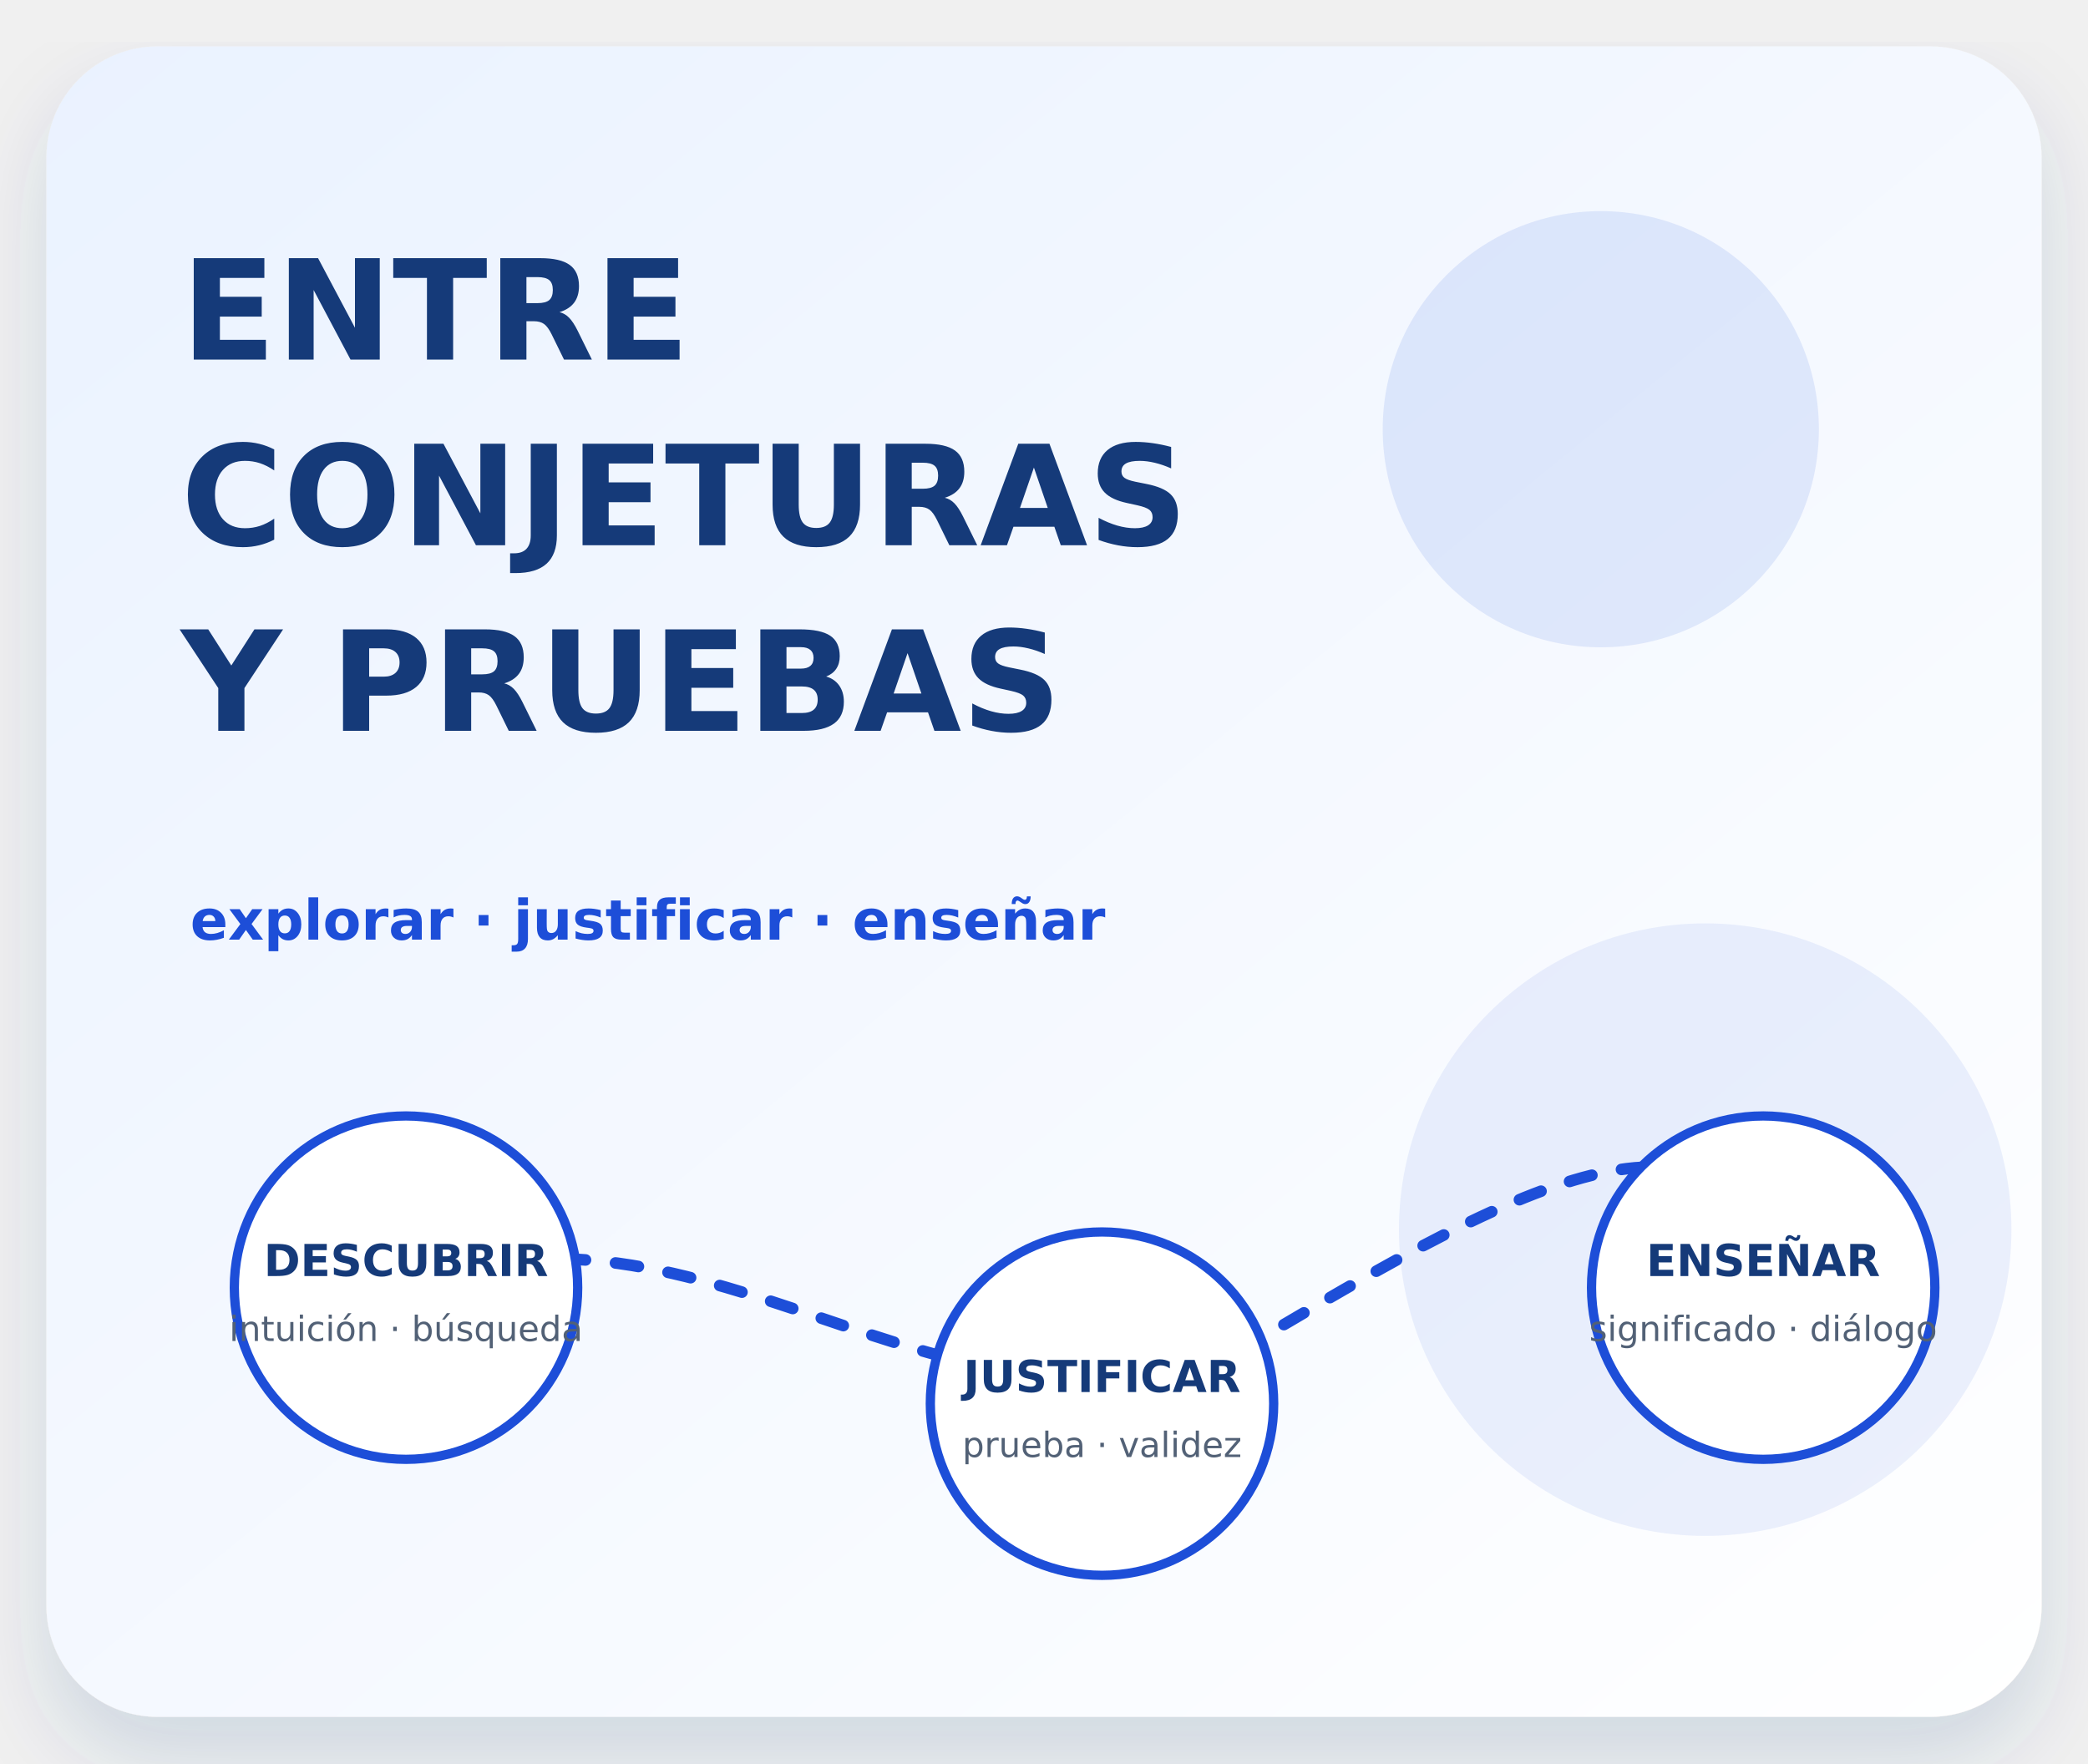
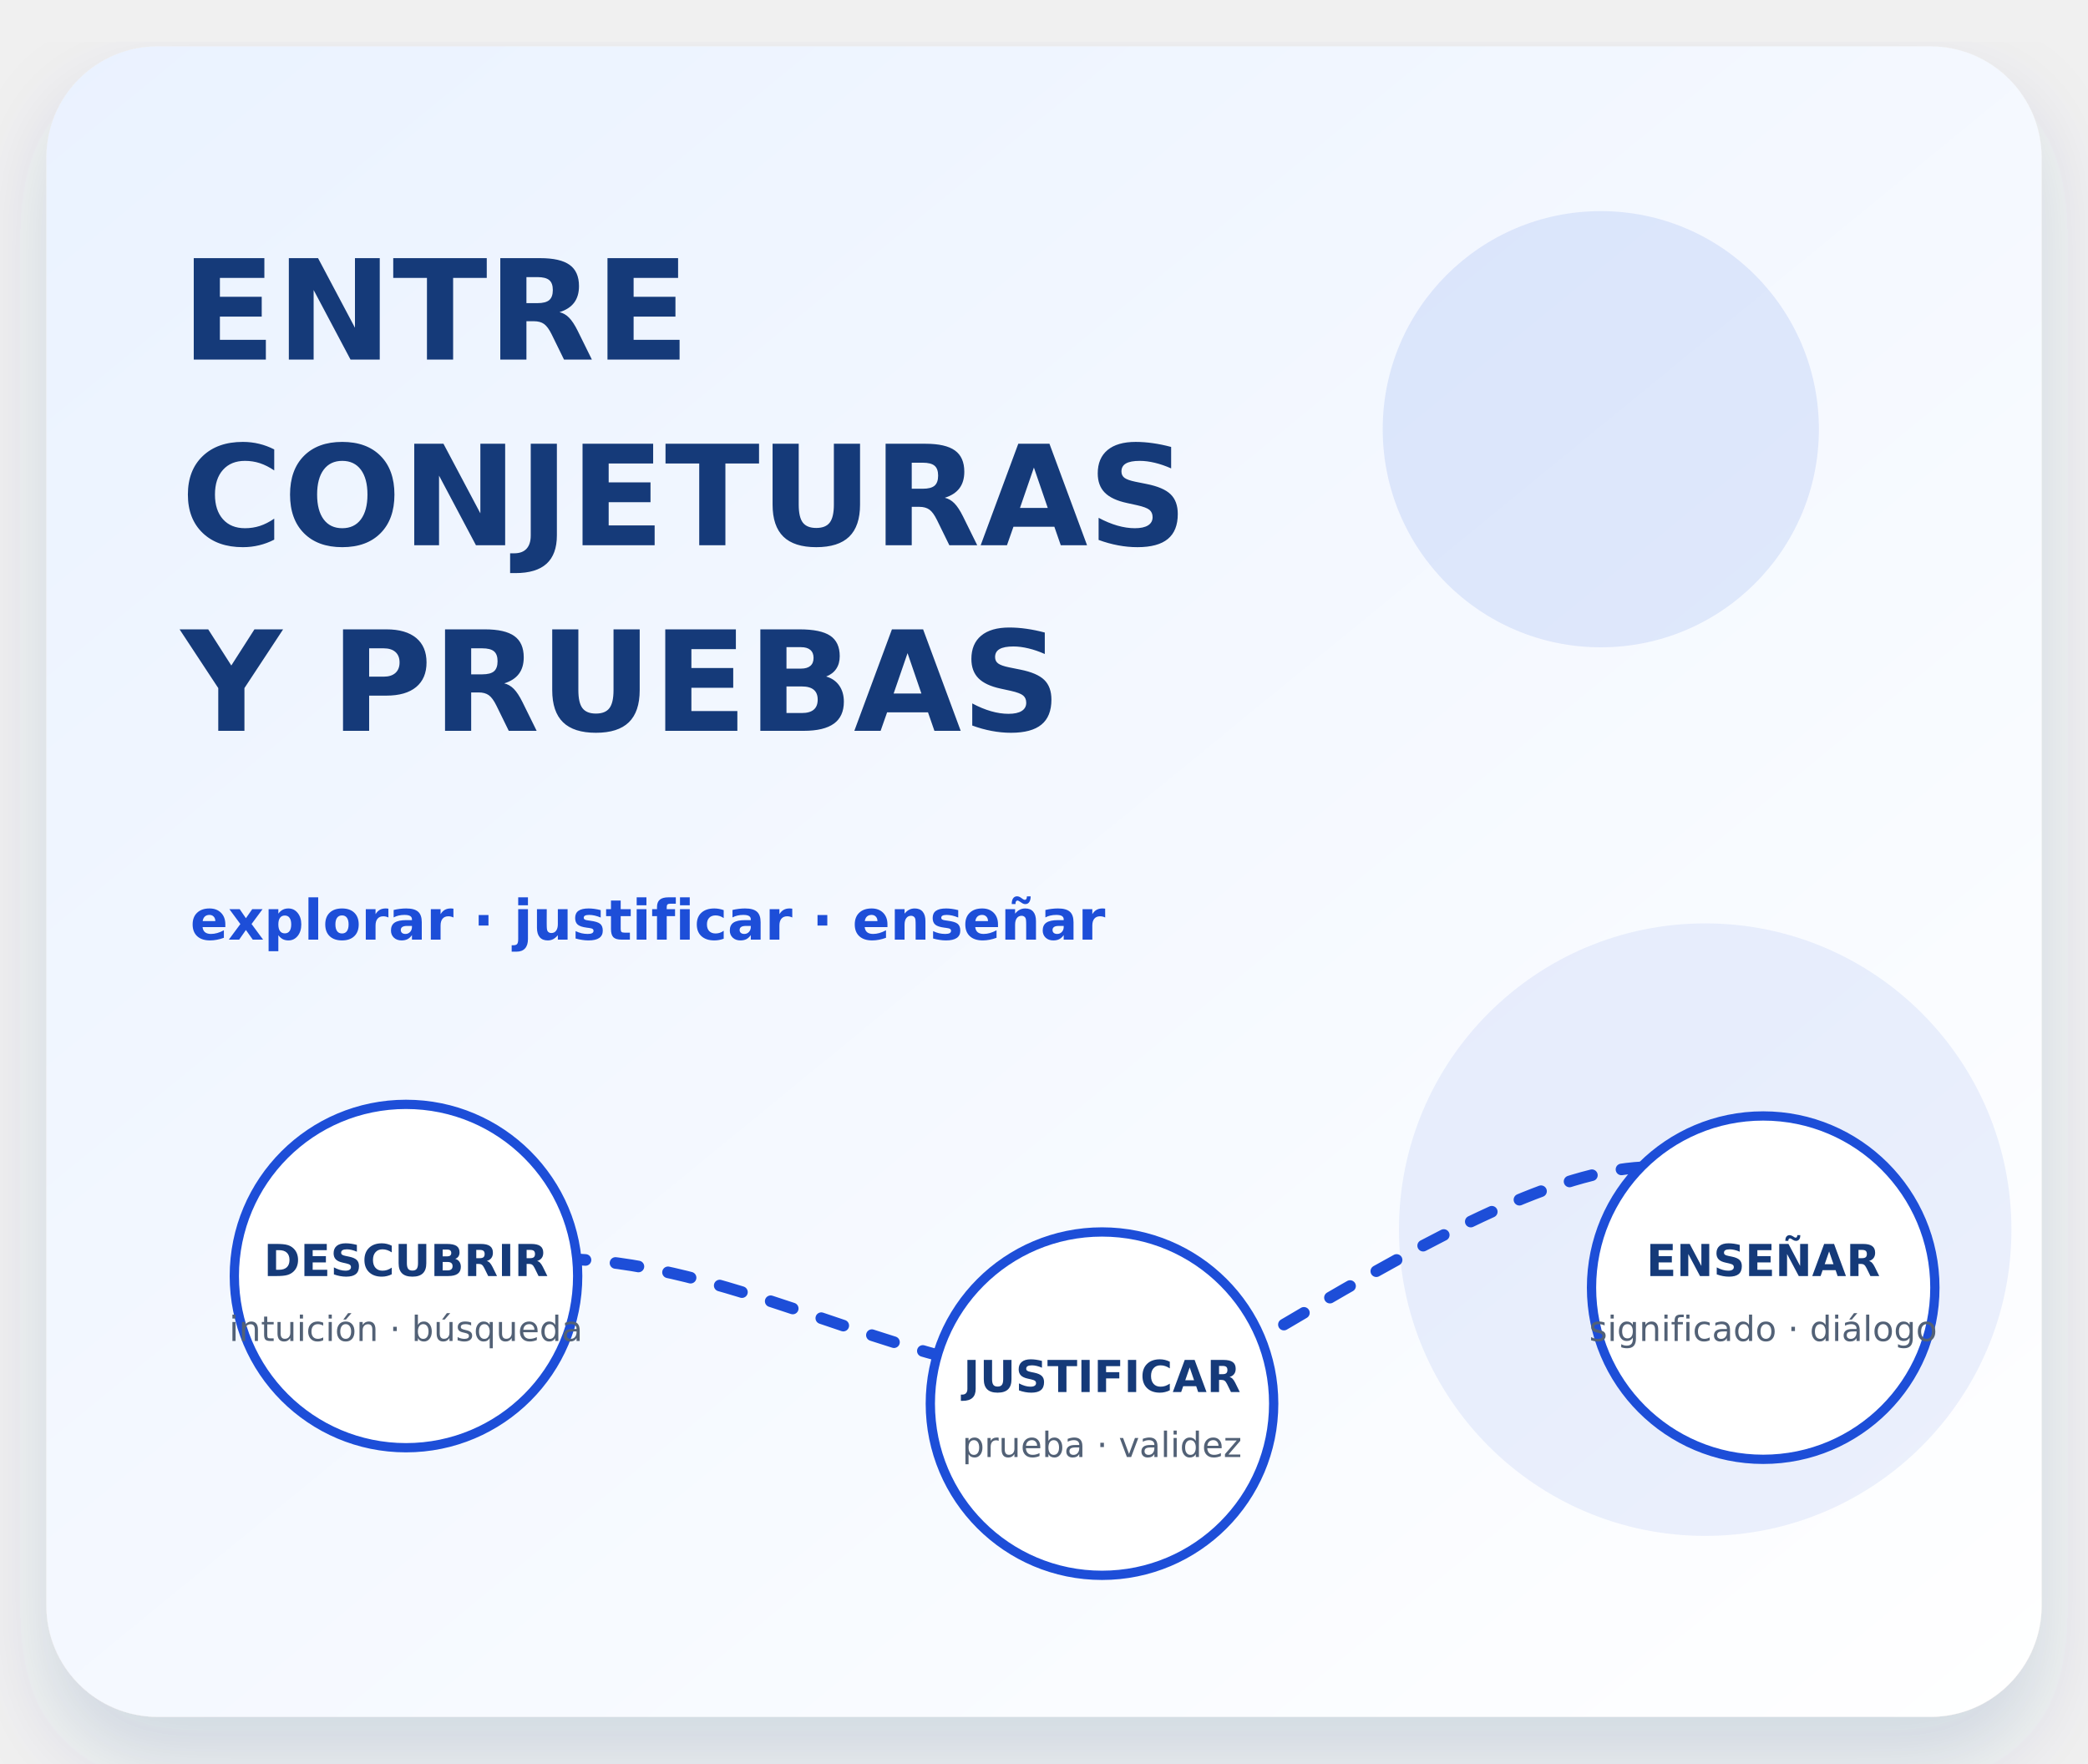
<svg xmlns="http://www.w3.org/2000/svg" viewBox="0 0 900 760">
  <defs>
    <linearGradient id="bg" x1="0" x2="1" y1="0" y2="1">
      <stop stop-color="#eaf2ff" />
      <stop offset="1" stop-color="#ffffff" />
    </linearGradient>
    <filter id="shadow" x="-20%" y="-20%" width="140%" height="140%">
      <feDropShadow dx="0" dy="18" stdDeviation="18" flood-color="#163d86" flood-opacity=".14" />
    </filter>
    <style>.title{font-family:DejaVu Sans,Arial,sans-serif;font-size:60px;font-weight:800;fill:#153a79}.small{font-family:DejaVu Sans,Arial,sans-serif;font-size:24px;font-weight:600;fill:#1d4ed8}.node{fill:#fff;stroke:#1d4ed8;stroke-width:4}.label{font-family:DejaVu Sans,Arial,sans-serif;font-size:19px;font-weight:700;fill:#153a79}.sub{font-family:DejaVu Sans,Arial,sans-serif;font-size:15px;font-weight:400;fill:#526176}</style>
  </defs>
  <rect x="20" y="20" width="860" height="720" rx="48" fill="url(#bg)" filter="url(#shadow)" />
  <circle cx="690" cy="185" r="94" fill="#1d4ed8" opacity=".11" />
  <circle cx="735" cy="530" r="132" fill="#1d4ed8" opacity=".08" />
  <text x="78" y="155" class="title">ENTRE</text>
  <text x="78" y="235" class="title">CONJETURAS</text>
  <text x="78" y="315" class="title">Y PRUEBAS</text>
  <text x="82" y="405" class="small">explorar · justificar · enseñar</text>
  <path d="M175 555 C310 500, 420 650, 555 570 S750 470, 790 575" fill="none" stroke="#1d4ed8" stroke-width="5" stroke-linecap="round" stroke-dasharray="10 13" />
-   <circle cx="175" cy="555" r="74" class="node" />
+   <circle cx="175" cy="550" r="74" class="node" />
  <text x="175" y="550" text-anchor="middle" class="label">DESCUBRIR</text>
  <text x="175" y="578" text-anchor="middle" class="sub">intuición · búsqueda</text>
  <circle cx="475" cy="605" r="74" class="node" />
  <text x="475" y="600" text-anchor="middle" class="label">JUSTIFICAR</text>
  <text x="475" y="628" text-anchor="middle" class="sub">prueba · validez</text>
  <circle cx="760" cy="555" r="74" class="node" />
  <text x="760" y="550" text-anchor="middle" class="label">ENSEÑAR</text>
  <text x="760" y="578" text-anchor="middle" class="sub">significado · diálogo</text>
</svg>
